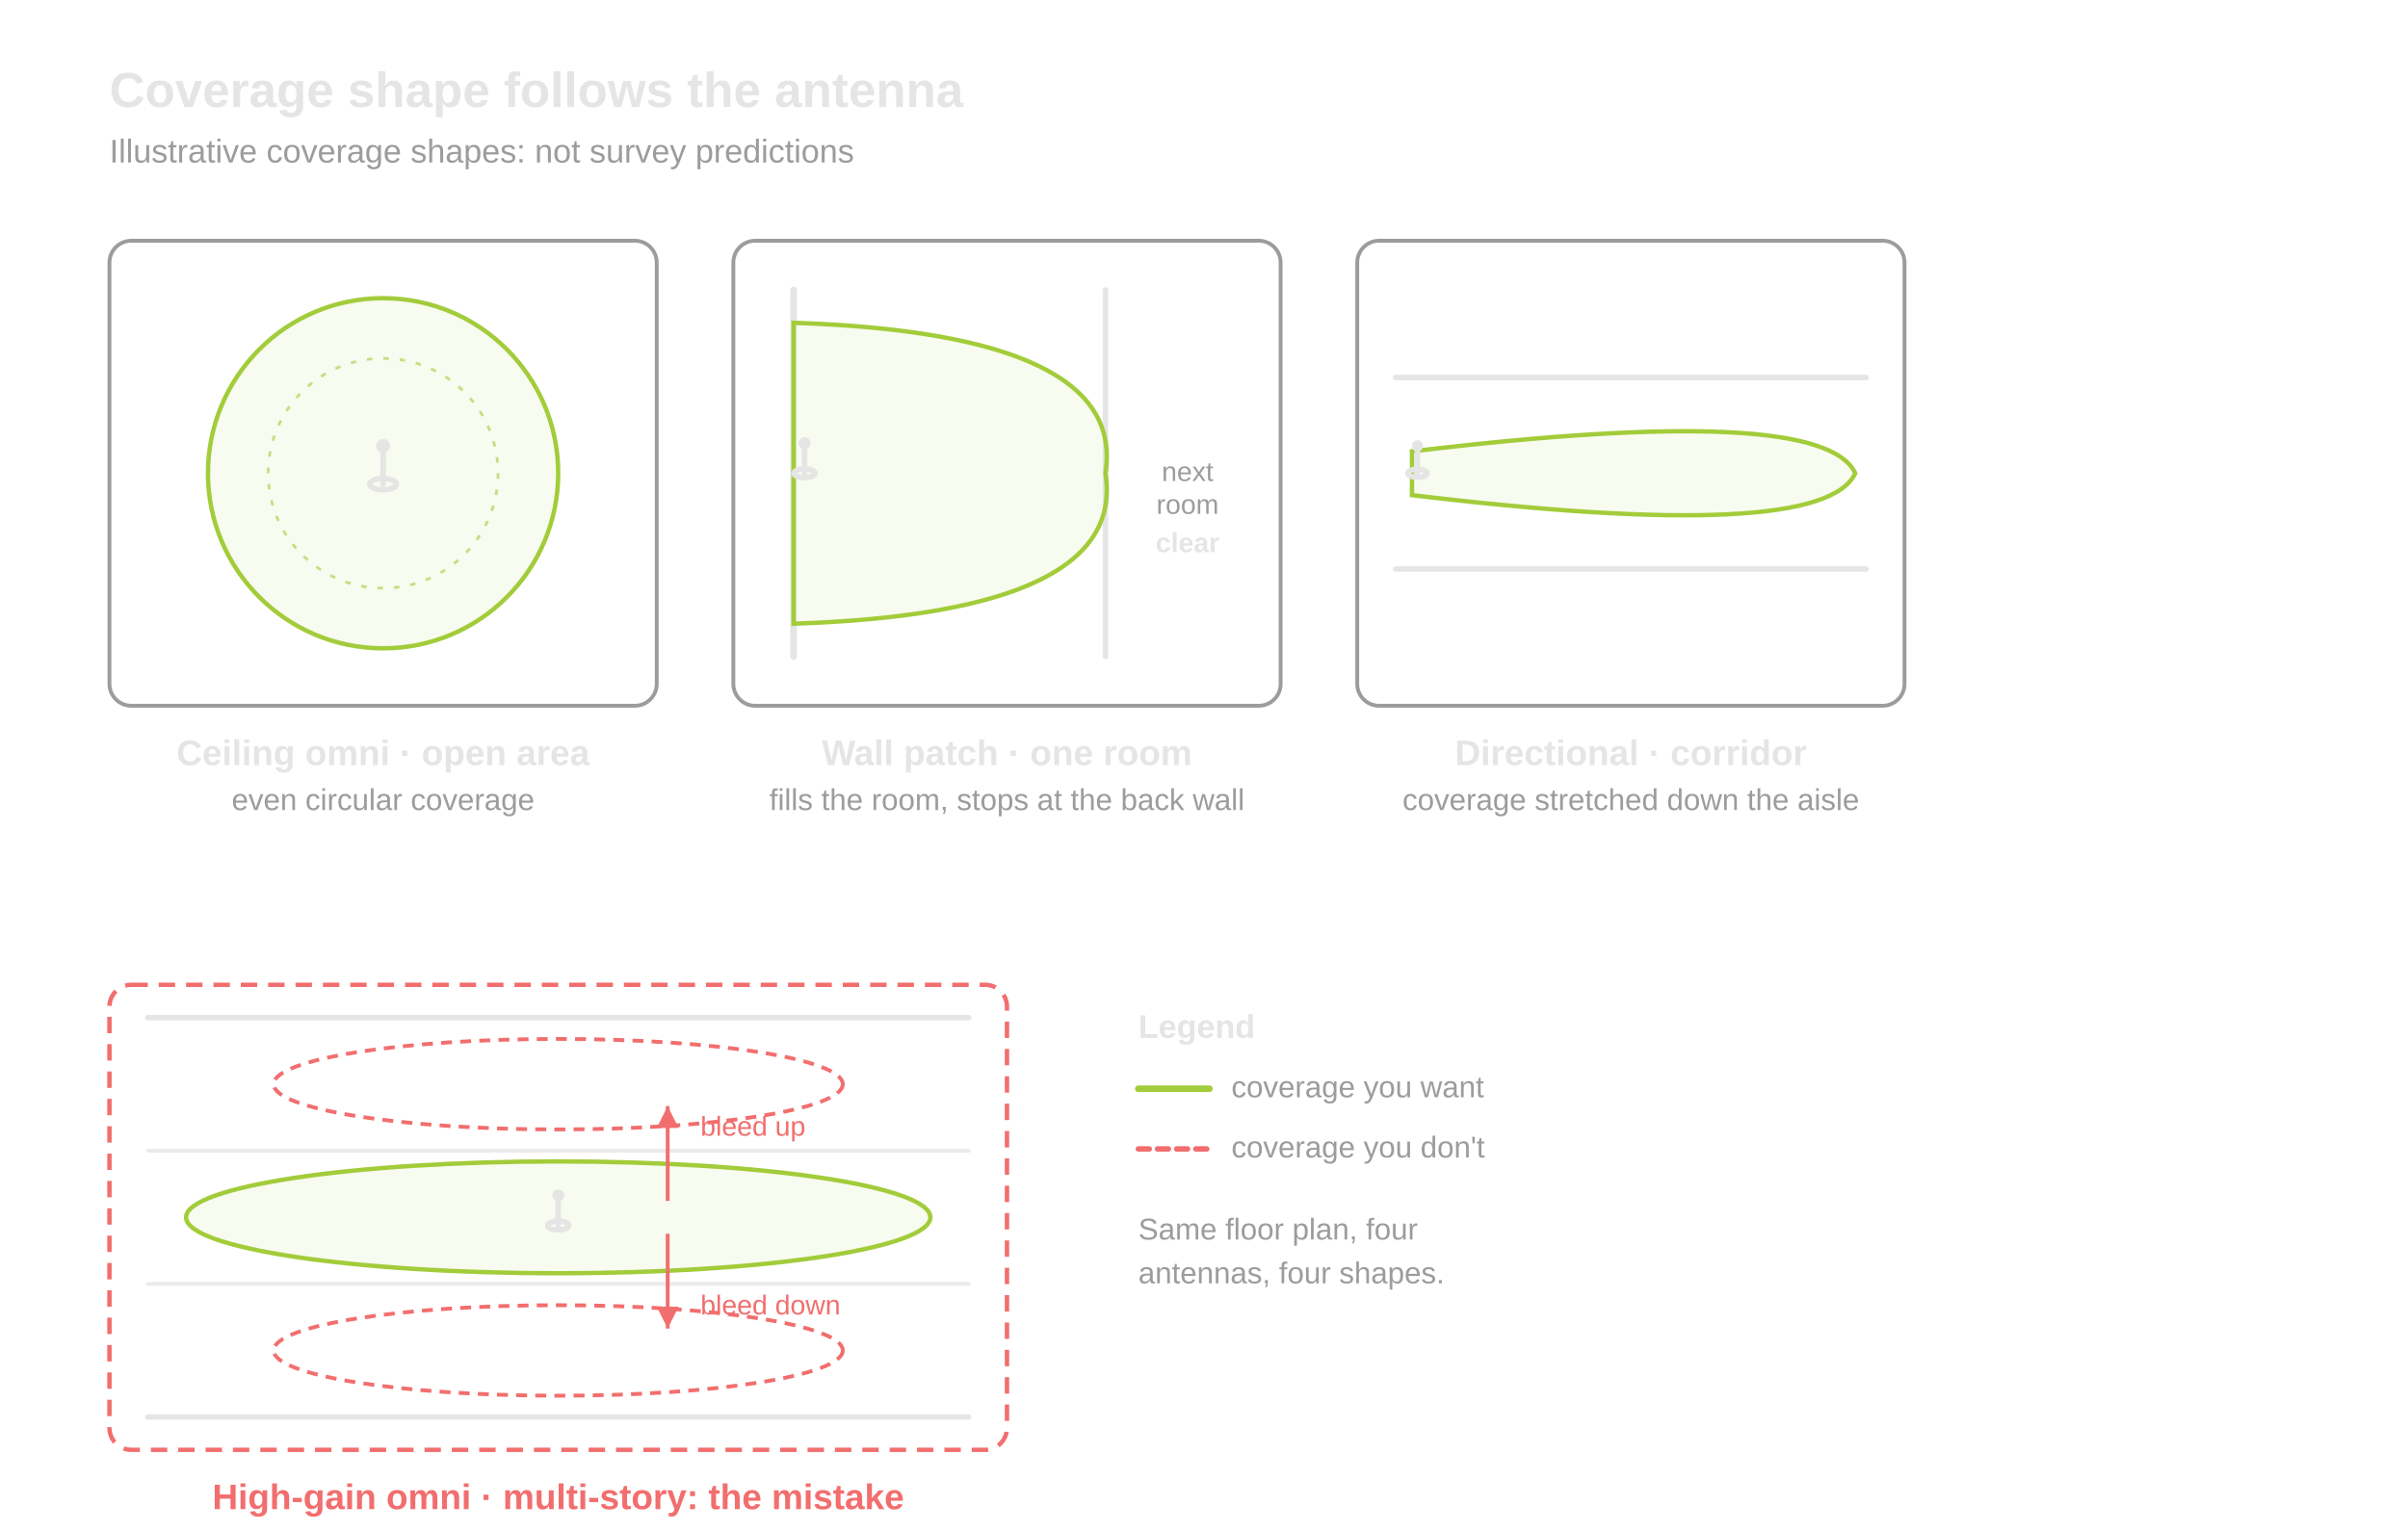
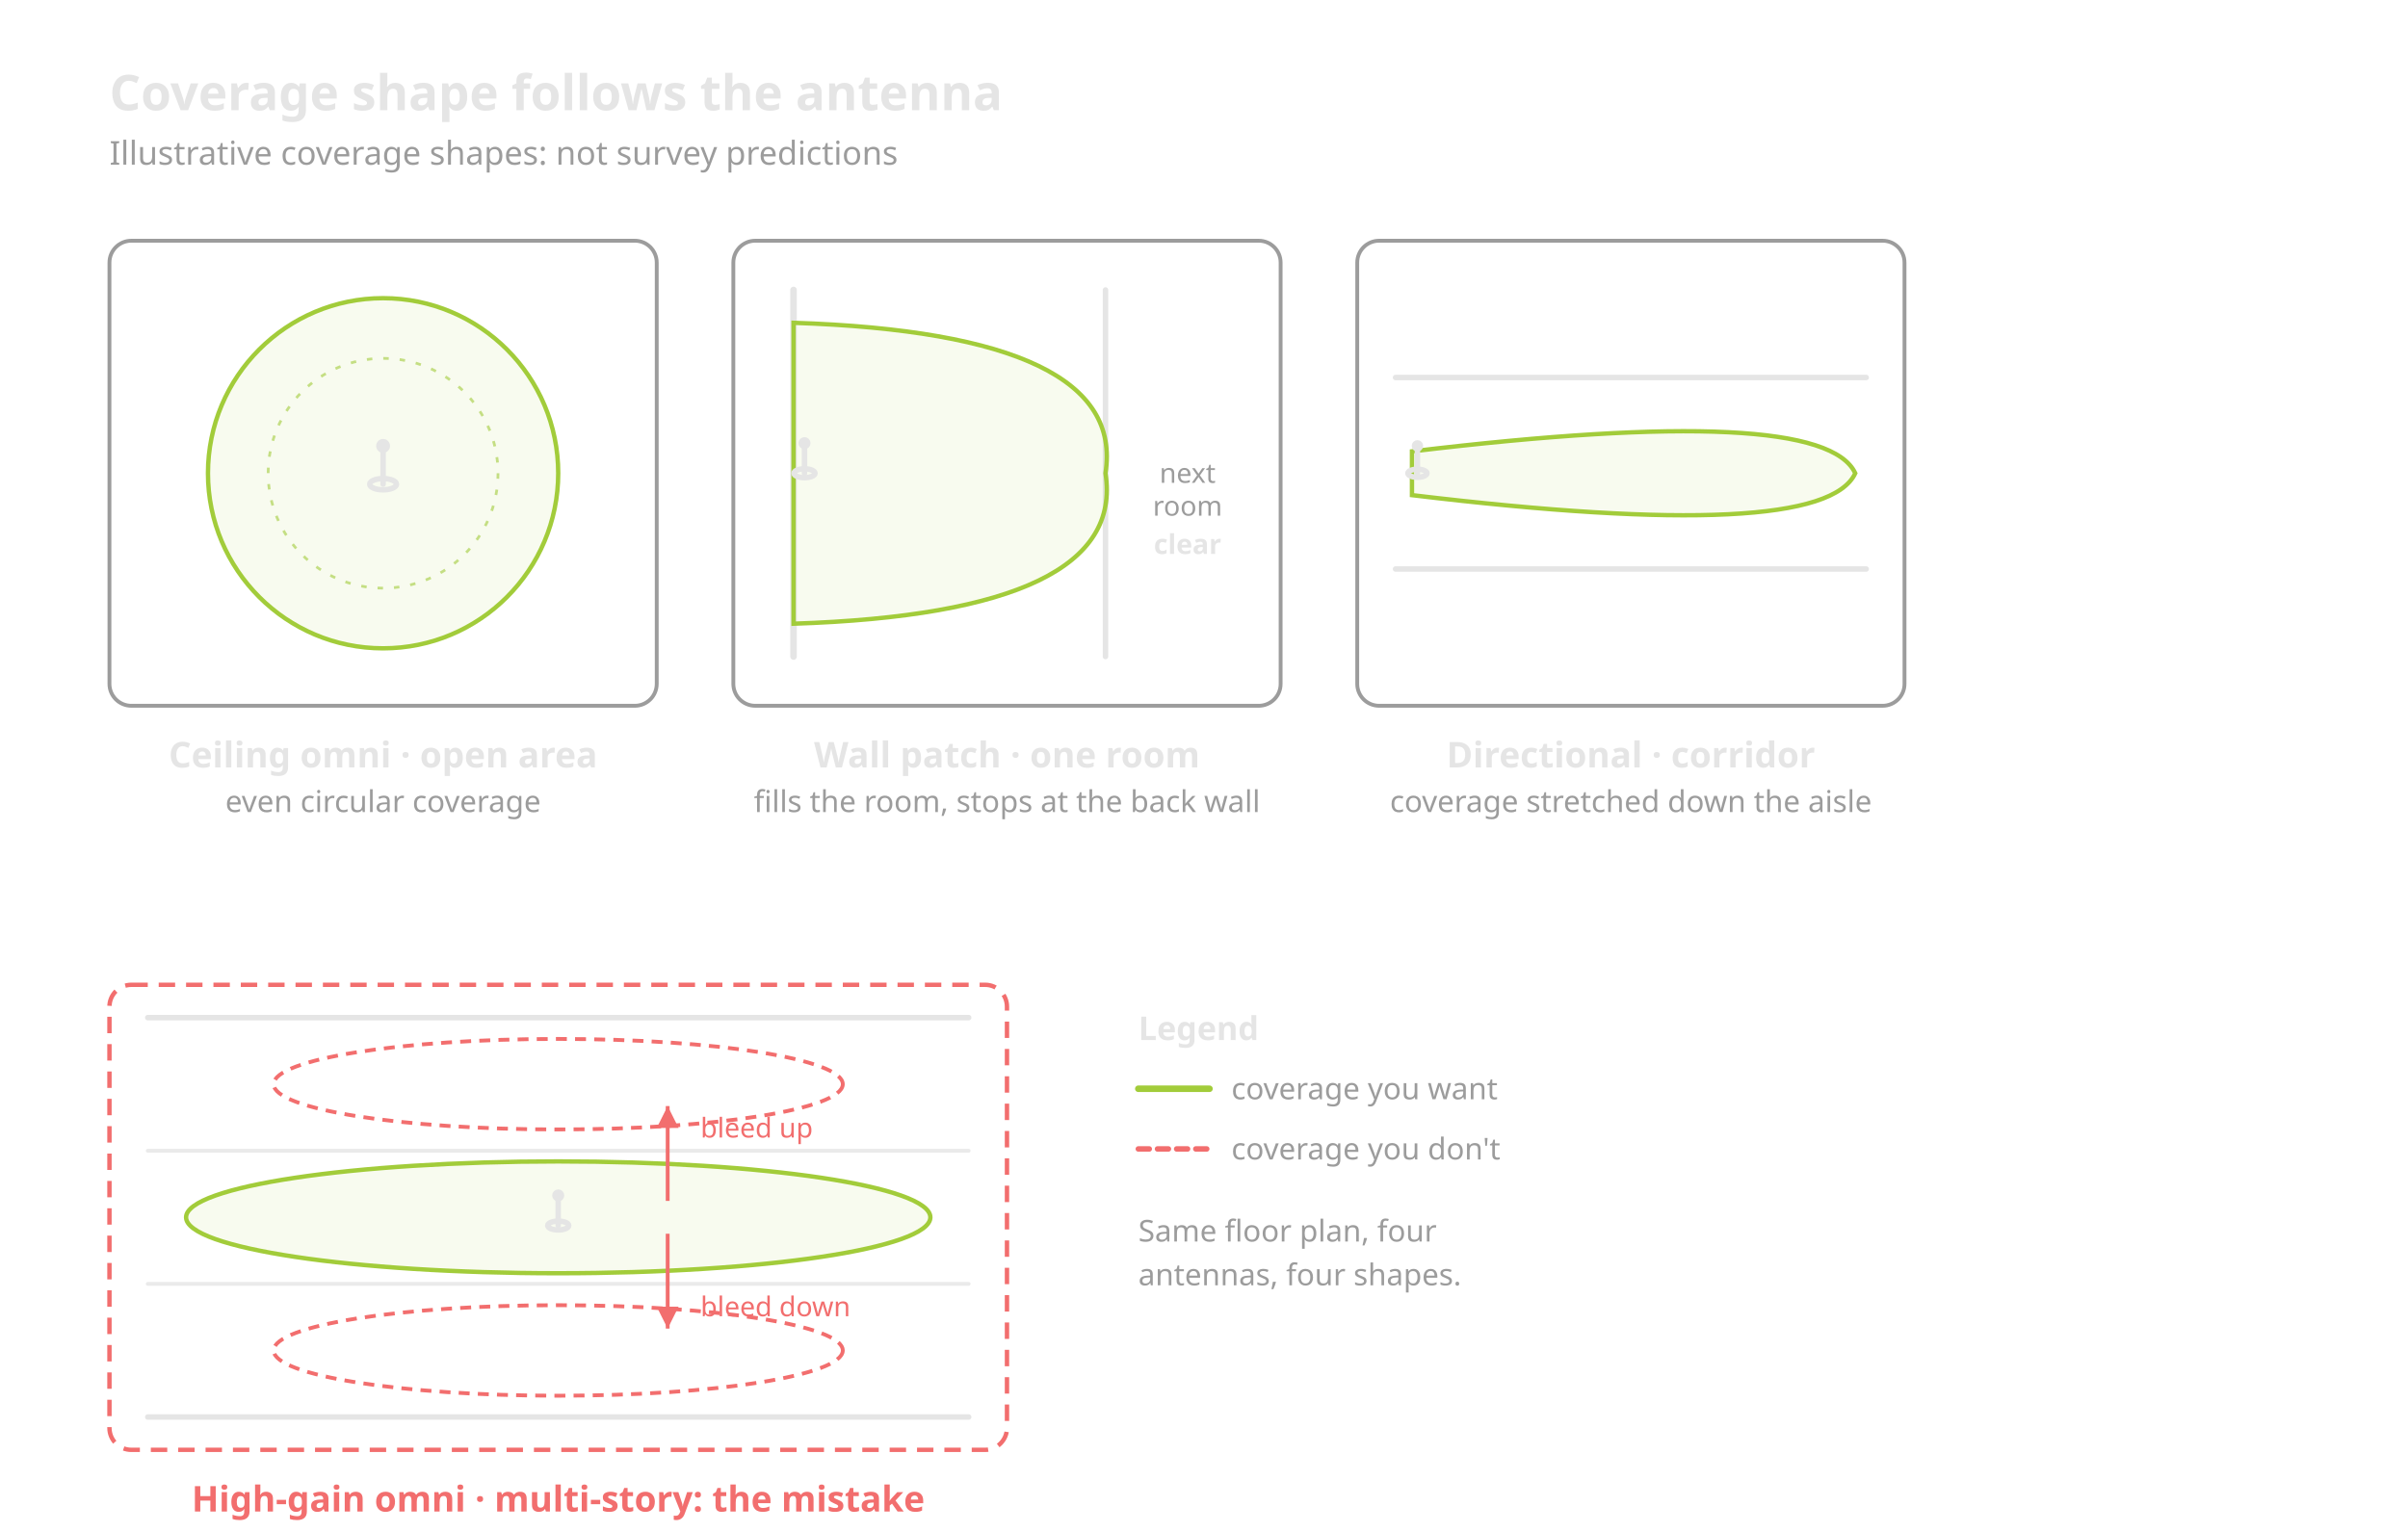
<svg xmlns="http://www.w3.org/2000/svg" viewBox="0 0 880 560" width="880" height="560" role="img" aria-label="The same floor plan with four antenna choices: ceiling omni even circle, wall patch filling one room and stopping at the back wall, directional stretched down a corridor, and a high-gain omni in a multi-story section bleeding into floors above and below as the anti-pattern">
  <defs>
  </defs>
-   <text x="40" y="34" font-family="'IBM Plex Sans','Helvetica Neue',Arial,sans-serif" font-size="18" fill="#E5E5E5" text-anchor="start" font-weight="700" letter-spacing="0" dominant-baseline="middle">Coverage shape follows the antenna</text>
-   <text x="40" y="56" font-family="'IBM Plex Sans','Helvetica Neue',Arial,sans-serif" font-size="12" fill="#9C9C9C" text-anchor="start" font-weight="400" letter-spacing="0" dominant-baseline="middle">Illustrative coverage shapes: not survey predictions</text>
+   <text x="40" y="40.3" font-family="IBM Plex Sans" font-size="18" fill="#E5E5E5" text-anchor="start" font-weight="700" letter-spacing="0">Coverage shape follows the antenna</text>
+   <text x="40" y="60.2" font-family="IBM Plex Sans" font-size="12" fill="#9C9C9C" text-anchor="start" font-weight="400" letter-spacing="0">Illustrative coverage shapes: not survey predictions</text>
  <rect x="40" y="88" width="200" height="170" rx="8" stroke="#9C9C9C" stroke-width="1.4" fill="none" />
-   <text x="140" y="276" font-family="'IBM Plex Sans','Helvetica Neue',Arial,sans-serif" font-size="13" fill="#E5E5E5" text-anchor="middle" font-weight="600" letter-spacing="0" dominant-baseline="middle">Ceiling omni · open area</text>
-   <text x="140" y="293" font-family="'IBM Plex Sans','Helvetica Neue',Arial,sans-serif" font-size="11" fill="#9C9C9C" text-anchor="middle" font-weight="400" letter-spacing="0" dominant-baseline="middle">even circular coverage</text>
+   <text x="140" y="280.55" font-family="IBM Plex Sans" font-size="13" fill="#E5E5E5" text-anchor="middle" font-weight="600" letter-spacing="0">Ceiling omni · open area</text>
+   <text x="140" y="296.85" font-family="IBM Plex Sans" font-size="11" fill="#9C9C9C" text-anchor="middle" font-weight="400" letter-spacing="0">even circular coverage</text>
  <circle cx="140" cy="173" r="64" stroke="#A2CC3A" stroke-width="1.6" fill="rgba(162,204,58,0.08)" opacity="1" />
  <circle cx="140" cy="173" r="42" stroke="#A2CC3A" stroke-width="1" fill="none" stroke-dasharray="2 4" opacity="0.6" />
  <g>
    <path d="M140 177 L140 163" stroke="#E5E5E5" fill="none" stroke-width="2" stroke-linecap="round" stroke-linejoin="round" opacity="1" />
    <circle cx="140" cy="163" r="1.54" stroke="#E5E5E5" stroke-width="2" fill="#E5E5E5" opacity="1" />
    <ellipse cx="140" cy="177" rx="4.9" ry="2.06" stroke="#E5E5E5" stroke-width="2" fill="none" />
  </g>
  <rect x="268" y="88" width="200" height="170" rx="8" stroke="#9C9C9C" stroke-width="1.4" fill="none" />
-   <text x="368" y="276" font-family="'IBM Plex Sans','Helvetica Neue',Arial,sans-serif" font-size="13" fill="#E5E5E5" text-anchor="middle" font-weight="600" letter-spacing="0" dominant-baseline="middle">Wall patch · one room</text>
-   <text x="368" y="293" font-family="'IBM Plex Sans','Helvetica Neue',Arial,sans-serif" font-size="11" fill="#9C9C9C" text-anchor="middle" font-weight="400" letter-spacing="0" dominant-baseline="middle">fills the room, stops at the back wall</text>
+   <text x="368" y="280.55" font-family="IBM Plex Sans" font-size="13" fill="#E5E5E5" text-anchor="middle" font-weight="600" letter-spacing="0">Wall patch · one room</text>
+   <text x="368" y="296.85" font-family="IBM Plex Sans" font-size="11" fill="#9C9C9C" text-anchor="middle" font-weight="400" letter-spacing="0">fills the room, stops at the back wall</text>
  <line x1="290" y1="106" x2="290" y2="240" stroke="#E5E5E5" stroke-width="2.4" stroke-linecap="round" opacity="1" />
  <line x1="404" y1="106" x2="404" y2="240" stroke="#E5E5E5" stroke-width="2" stroke-linecap="round" opacity="1" />
  <path d="M290 118 Q 412 122, 404 173 Q 412 224, 290 228 Z" stroke="#A2CC3A" stroke-width="1.6" fill="rgba(162,204,58,0.08)" />
  <g>
    <path d="M294 173 L294 162" stroke="#E5E5E5" fill="none" stroke-width="2" stroke-linecap="round" stroke-linejoin="round" opacity="1" />
    <circle cx="294" cy="162" r="1.21" stroke="#E5E5E5" stroke-width="2" fill="#E5E5E5" opacity="1" />
    <ellipse cx="294" cy="173" rx="3.85" ry="1.62" stroke="#E5E5E5" stroke-width="2" fill="none" />
  </g>
-   <text x="434" y="173" font-family="'IBM Plex Sans','Helvetica Neue',Arial,sans-serif" font-size="10" fill="#9C9C9C" text-anchor="middle" font-weight="400" letter-spacing="0" dominant-baseline="middle">next</text>
-   <text x="434" y="185" font-family="'IBM Plex Sans','Helvetica Neue',Arial,sans-serif" font-size="10" fill="#9C9C9C" text-anchor="middle" font-weight="400" letter-spacing="0" dominant-baseline="middle">room</text>
-   <text x="434" y="199" font-family="'IBM Plex Sans','Helvetica Neue',Arial,sans-serif" font-size="10" fill="#E5E5E5" text-anchor="middle" font-weight="600" letter-spacing="0" dominant-baseline="middle">clear</text>
+   <text x="434" y="176.5" font-family="IBM Plex Sans" font-size="10" fill="#9C9C9C" text-anchor="middle" font-weight="400" letter-spacing="0">next</text>
+   <text x="434" y="188.5" font-family="IBM Plex Sans" font-size="10" fill="#9C9C9C" text-anchor="middle" font-weight="400" letter-spacing="0">room</text>
+   <text x="434" y="202.5" font-family="IBM Plex Sans" font-size="10" fill="#E5E5E5" text-anchor="middle" font-weight="600" letter-spacing="0">clear</text>
  <rect x="496" y="88" width="200" height="170" rx="8" stroke="#9C9C9C" stroke-width="1.4" fill="none" />
-   <text x="596" y="276" font-family="'IBM Plex Sans','Helvetica Neue',Arial,sans-serif" font-size="13" fill="#E5E5E5" text-anchor="middle" font-weight="600" letter-spacing="0" dominant-baseline="middle">Directional · corridor</text>
-   <text x="596" y="293" font-family="'IBM Plex Sans','Helvetica Neue',Arial,sans-serif" font-size="11" fill="#9C9C9C" text-anchor="middle" font-weight="400" letter-spacing="0" dominant-baseline="middle">coverage stretched down the aisle</text>
+   <text x="596" y="280.55" font-family="IBM Plex Sans" font-size="13" fill="#E5E5E5" text-anchor="middle" font-weight="600" letter-spacing="0">Directional · corridor</text>
+   <text x="596" y="296.85" font-family="IBM Plex Sans" font-size="11" fill="#9C9C9C" text-anchor="middle" font-weight="400" letter-spacing="0">coverage stretched down the aisle</text>
  <line x1="510" y1="138" x2="682" y2="138" stroke="#E5E5E5" stroke-width="2" stroke-linecap="round" opacity="1" />
  <line x1="510" y1="208" x2="682" y2="208" stroke="#E5E5E5" stroke-width="2" stroke-linecap="round" opacity="1" />
  <path d="M516 165 Q 666 147, 678 173 Q 666 199, 516 181 Z" stroke="#A2CC3A" stroke-width="1.6" fill="rgba(162,204,58,0.08)" />
  <g>
    <path d="M518 173 L518 163" stroke="#E5E5E5" fill="none" stroke-width="2" stroke-linecap="round" stroke-linejoin="round" opacity="1" />
    <circle cx="518" cy="163" r="1.1" stroke="#E5E5E5" stroke-width="2" fill="#E5E5E5" opacity="1" />
    <ellipse cx="518" cy="173" rx="3.5" ry="1.47" stroke="#E5E5E5" stroke-width="2" fill="none" />
  </g>
  <rect x="40" y="360" width="328" height="170" rx="8" stroke="#F26E6E" stroke-width="1.6" fill="none" stroke-dasharray="6 4" />
-   <text x="204" y="548" font-family="'IBM Plex Sans','Helvetica Neue',Arial,sans-serif" font-size="13" fill="#F26E6E" text-anchor="middle" font-weight="600" letter-spacing="0" dominant-baseline="middle">High-gain omni · multi-story: the mistake</text>
-   <text x="204" y="565" font-family="'IBM Plex Sans','Helvetica Neue',Arial,sans-serif" font-size="11" fill="#9C9C9C" text-anchor="middle" font-weight="400" letter-spacing="0" dominant-baseline="middle">flattened pattern bleeds into the floors above and below</text>
+   <text x="204" y="552.55" font-family="IBM Plex Sans" font-size="13" fill="#F26E6E" text-anchor="middle" font-weight="600" letter-spacing="0">High-gain omni · multi-story: the mistake</text>
+   <text x="204" y="568.85" font-family="IBM Plex Sans" font-size="11" fill="#9C9C9C" text-anchor="middle" font-weight="400" letter-spacing="0">flattened pattern bleeds into the floors above and below</text>
  <line x1="54" y1="372" x2="354" y2="372" stroke="#E5E5E5" stroke-width="2" stroke-linecap="round" opacity="1" />
  <line x1="54" y1="420.67" x2="354" y2="420.67" stroke="#E5E5E5" stroke-width="1.4" stroke-linecap="round" opacity="0.8" />
  <line x1="54" y1="469.33" x2="354" y2="469.33" stroke="#E5E5E5" stroke-width="1.4" stroke-linecap="round" opacity="0.8" />
  <line x1="54" y1="518" x2="354" y2="518" stroke="#E5E5E5" stroke-width="2" stroke-linecap="round" opacity="1" />
  <ellipse cx="204" cy="445" rx="136" ry="20.44" stroke="#A2CC3A" stroke-width="1.6" fill="rgba(162,204,58,0.08)" />
  <ellipse cx="204" cy="396.333" rx="104" ry="16.547" stroke="#F26E6E" stroke-width="1.4" fill="none" stroke-dasharray="4 3" />
  <ellipse cx="204" cy="493.667" rx="104" ry="16.547" stroke="#F26E6E" stroke-width="1.4" fill="none" stroke-dasharray="4 3" />
  <g>
    <path d="M204 448 L204 437" stroke="#E5E5E5" fill="none" stroke-width="2" stroke-linecap="round" stroke-linejoin="round" opacity="1" />
    <circle cx="204" cy="437" r="1.21" stroke="#E5E5E5" stroke-width="2" fill="#E5E5E5" opacity="1" />
    <ellipse cx="204" cy="448" rx="3.85" ry="1.62" stroke="#E5E5E5" stroke-width="2" fill="none" />
  </g>
  <line x1="244" y1="439" x2="244" y2="404.333" stroke="#F26E6E" stroke-width="1.4" />
  <line x1="244" y1="451" x2="244" y2="485.667" stroke="#F26E6E" stroke-width="1.4" />
-   <text x="256" y="412.33" font-family="'IBM Plex Sans','Helvetica Neue',Arial,sans-serif" font-size="10" fill="#F26E6E" text-anchor="start" font-weight="400" letter-spacing="0" dominant-baseline="middle">bleed up</text>
-   <text x="256" y="477.67" font-family="'IBM Plex Sans','Helvetica Neue',Arial,sans-serif" font-size="10" fill="#F26E6E" text-anchor="start" font-weight="400" letter-spacing="0" dominant-baseline="middle">bleed down</text>
-   <text x="416" y="376" font-family="'IBM Plex Sans','Helvetica Neue',Arial,sans-serif" font-size="12" fill="#E5E5E5" text-anchor="start" font-weight="600" letter-spacing="0" dominant-baseline="middle">Legend</text>
+   <text x="256" y="415.83" font-family="IBM Plex Sans" font-size="10" fill="#F26E6E" text-anchor="start" font-weight="400" letter-spacing="0">bleed up</text>
+   <text x="256" y="481.17" font-family="IBM Plex Sans" font-size="10" fill="#F26E6E" text-anchor="start" font-weight="400" letter-spacing="0">bleed down</text>
+   <text x="416" y="380.2" font-family="IBM Plex Sans" font-size="12" fill="#E5E5E5" text-anchor="start" font-weight="600" letter-spacing="0">Legend</text>
  <line x1="416" y1="398" x2="442" y2="398" stroke="#A2CC3A" stroke-width="2.4" stroke-linecap="round" opacity="1" />
-   <text x="450" y="398" font-family="'IBM Plex Sans','Helvetica Neue',Arial,sans-serif" font-size="11" fill="#9C9C9C" text-anchor="start" font-weight="400" letter-spacing="0" dominant-baseline="middle">coverage you want</text>
+   <text x="450" y="401.85" font-family="IBM Plex Sans" font-size="11" fill="#9C9C9C" text-anchor="start" font-weight="400" letter-spacing="0">coverage you want</text>
  <line x1="416" y1="420" x2="442" y2="420" stroke="#F26E6E" stroke-width="2" stroke-linecap="round" stroke-dasharray="4 3" opacity="1" />
-   <text x="450" y="420" font-family="'IBM Plex Sans','Helvetica Neue',Arial,sans-serif" font-size="11" fill="#9C9C9C" text-anchor="start" font-weight="400" letter-spacing="0" dominant-baseline="middle">coverage you don't</text>
-   <text x="416" y="450" font-family="'IBM Plex Sans','Helvetica Neue',Arial,sans-serif" font-size="11" fill="#9C9C9C" text-anchor="start" font-weight="400" letter-spacing="0" dominant-baseline="middle">Same floor plan, four</text>
-   <text x="416" y="466" font-family="'IBM Plex Sans','Helvetica Neue',Arial,sans-serif" font-size="11" fill="#9C9C9C" text-anchor="start" font-weight="400" letter-spacing="0" dominant-baseline="middle">antennas, four shapes.</text>
+   <text x="450" y="423.85" font-family="IBM Plex Sans" font-size="11" fill="#9C9C9C" text-anchor="start" font-weight="400" letter-spacing="0">coverage you don't</text>
+   <text x="416" y="453.85" font-family="IBM Plex Sans" font-size="11" fill="#9C9C9C" text-anchor="start" font-weight="400" letter-spacing="0">Same floor plan, four</text>
+   <text x="416" y="469.85" font-family="IBM Plex Sans" font-size="11" fill="#9C9C9C" text-anchor="start" font-weight="400" letter-spacing="0">antennas, four shapes.</text>
  <path d="M244.00 404.33 L248.00 412.33 L240.00 412.33 Z" fill="#F26E6E" />
  <path d="M244.00 485.67 L240.00 477.67 L248.00 477.67 Z" fill="#F26E6E" />
</svg>
